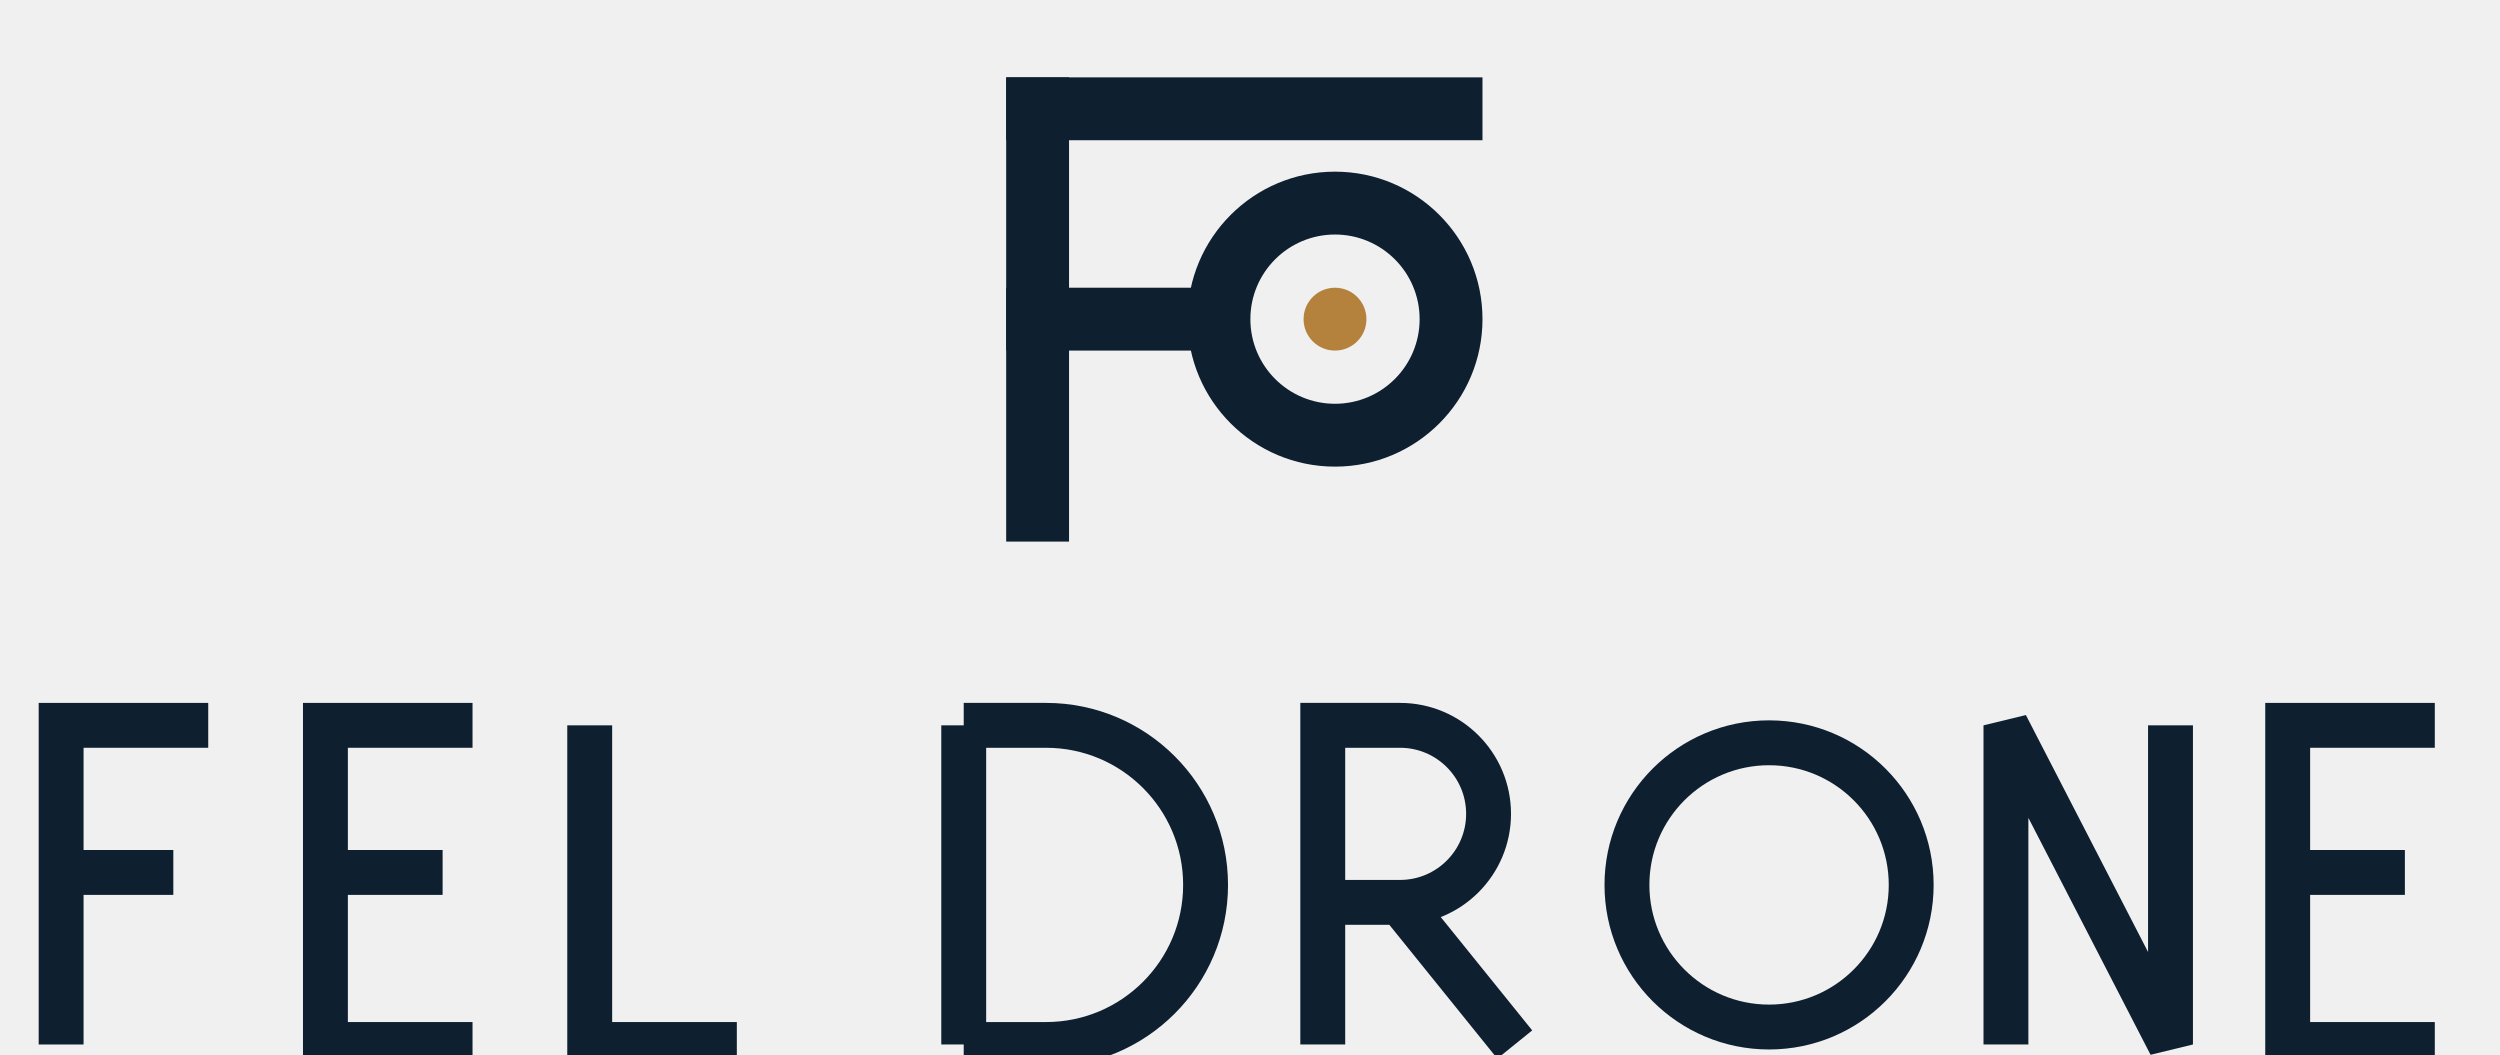
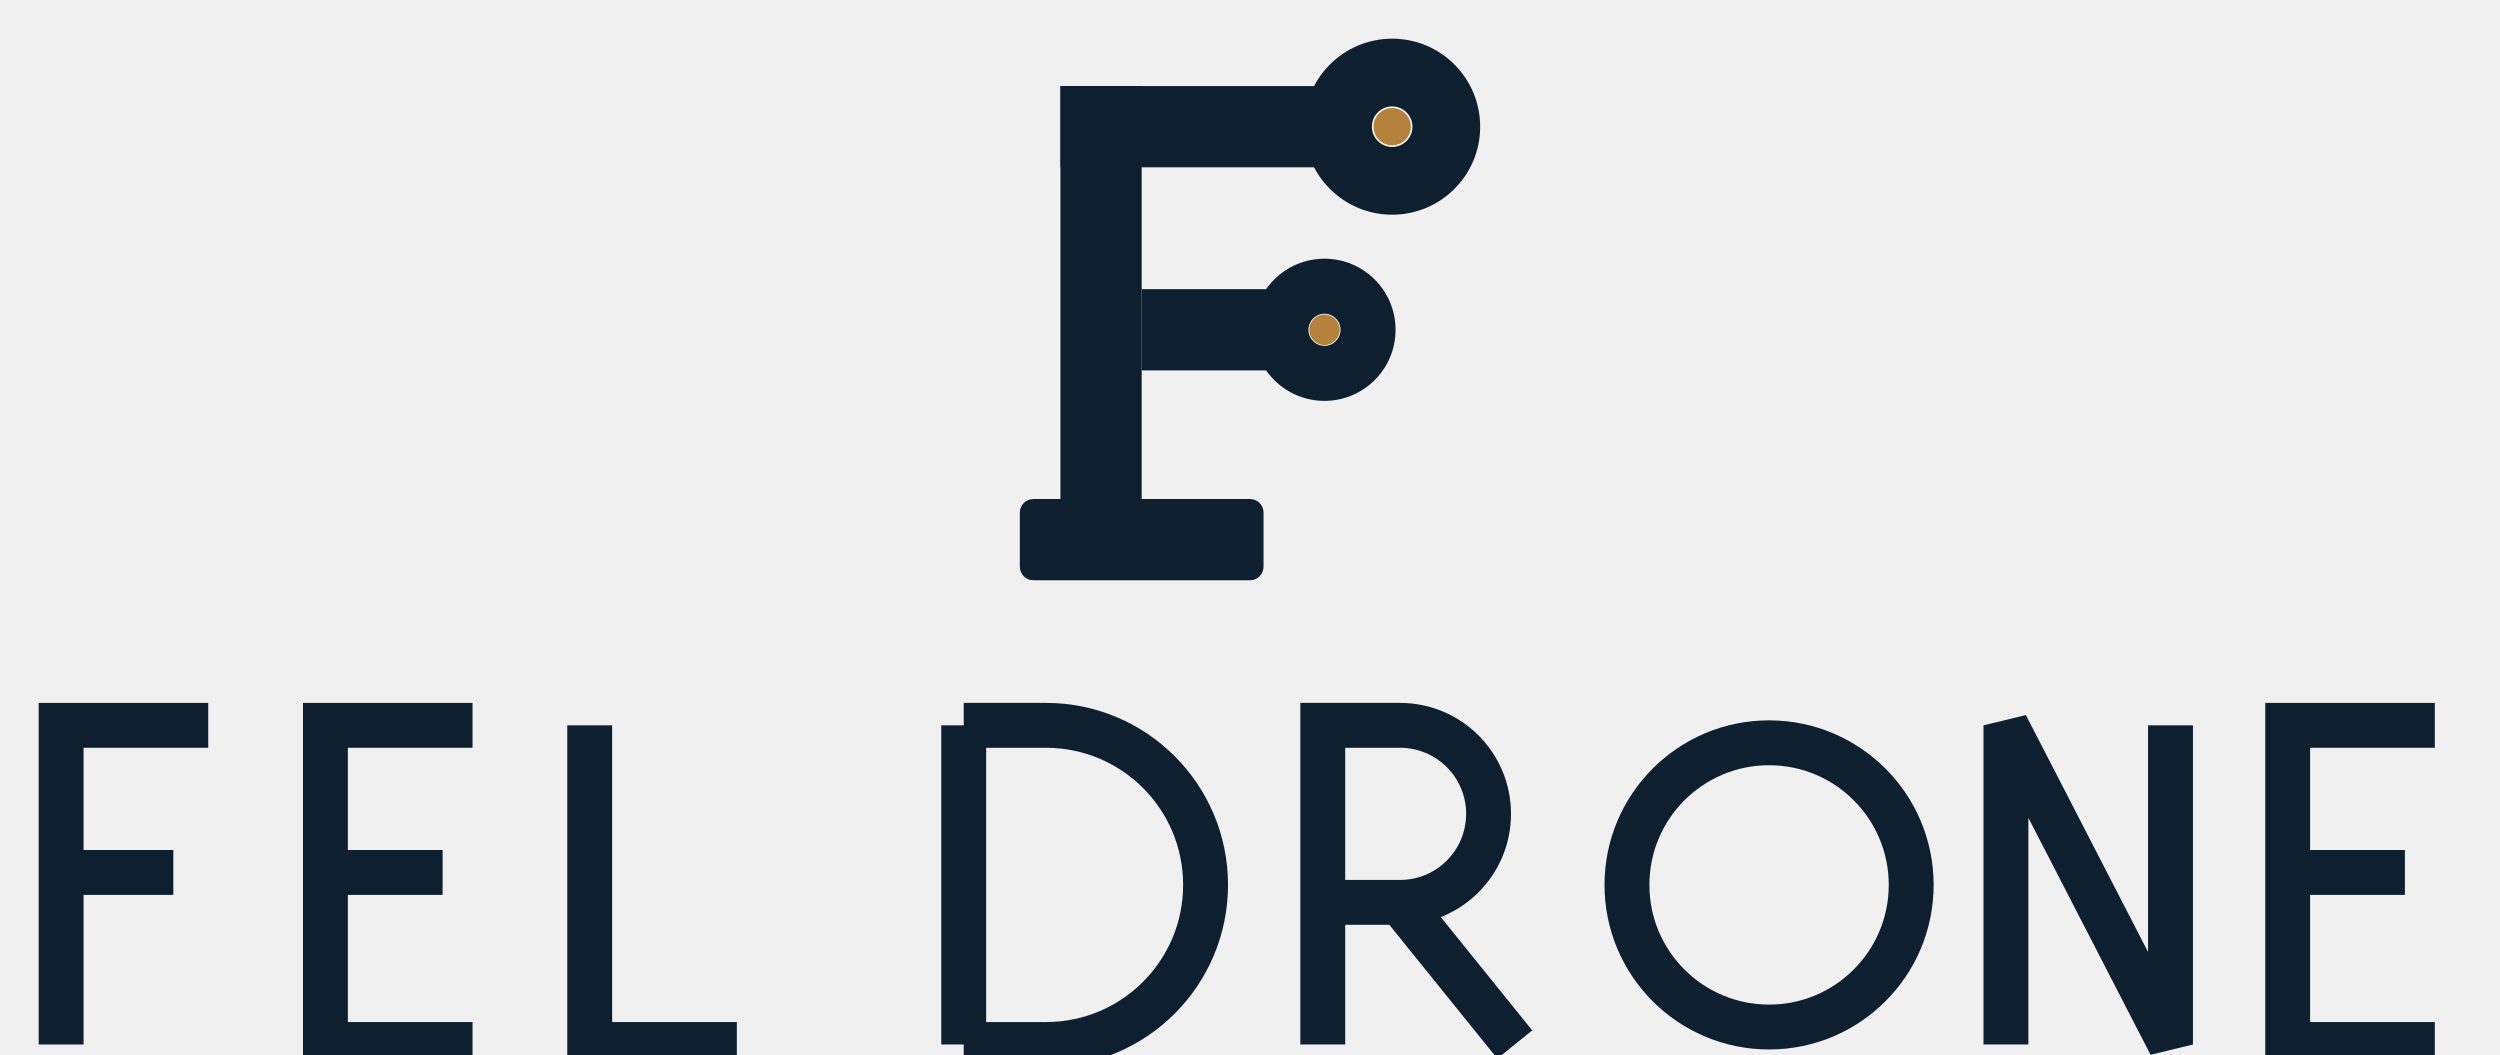
<svg xmlns="http://www.w3.org/2000/svg" viewBox="0 0 517 218">
-   <g fill="#0e1f30" transform="translate(192.0781 8)">
-     <path d="M16 8 H29 V104 H16 Z" />
-     <path d="M16 8 H114.5 V21 H16 Z" />
-     <path d="M16 51.5 H63.5 V64.5 H16 Z" />
-     <path d="M53.5 58 a30.5 30.5 0 1 0 61 0 a30.5 30.5 0 1 0 -61 0 Z M66.5 58 a17.5 17.5 0 1 1 35 0 a17.5 17.5 0 1 1 -35 0 Z" />
-     <path d="M77.5 58 a6.5 6.5 0 1 0 13 0 a6.5 6.5 0 1 0 -13 0 Z" fill="#b4823c" />
+   <g transform="translate(194.100 1.000) scale(0.7)">
+     <defs>
+       <mask id="sm1wm8v">
+         <rect x="0" y="0" width="168" height="180" fill="#fff" />
+         <g fill="#000">
+           <circle cx="134" cy="36" r="6" />
+           <circle cx="114" cy="96" r="4.75" />
+         </g>
+       </mask>
+     </defs>
+     <g fill="#0e1f30" mask="url(#sm1wm8v)">
+       <rect x="36" y="24" width="24" height="134" />
+       <rect x="36" y="24" width="98" height="24" />
+       <rect x="60" y="84" width="54" height="24" />
+       <rect x="24" y="146" width="72" height="24" rx="4" />
+       <circle cx="134" cy="36" r="26" />
+       <circle cx="114" cy="96" r="21" />
+     </g>
+     <g fill="#b4823c">
+       <circle cx="134" cy="36" r="5.5" />
+       <circle cx="114" cy="96" r="4.5" />
+     </g>
  </g>
  <g fill="none" stroke="#0e1f30" stroke-width="9" stroke-linecap="butt" stroke-linejoin="miter">
    <path transform="translate(8 150) scale(1.03125)" d="M4.5 64 V0 H34 M4.5 29.5 H27" />
-     <path transform="translate(62.65625 150) scale(1.03125)" d="M34 0 H4.5 V64 H34 M4.5 29.5 H28" />
+     <path transform="translate(62.6563 150) scale(1.03125)" d="M34 0 H4.5 V64 H34 M4.5 29.5 H28" />
    <path transform="translate(117.3125 150) scale(1.03125)" d="M4.5 0 V64 H34" />
-     <path transform="translate(194.6562 150) scale(1.03125)" d="M4.5 0 V64 M4.5 0 H21 A32 32 0 0 1 21 64 H4.5" />
-     <path transform="translate(268.9062 150) scale(1.03125)" d="M4.5 64 V0 H20 A17.75 17.75 0 0 1 20 35.5 H4.5 M20 35.5 L43 64" />
+     <path transform="translate(194.6563 150) scale(1.03125)" d="M4.5 0 V64 M4.5 0 H21 A32 32 0 0 1 21 64 H4.5" />
+     <path transform="translate(268.9063 150) scale(1.03125)" d="M4.5 64 V0 H20 A17.75 17.75 0 0 1 20 35.5 H4.5 M20 35.5 L43 64" />
    <path transform="translate(332.8438 150) scale(1.03125)" d="M3.5 32 a28.5 28.5 0 1 0 57 0 a28.5 28.5 0 1 0 -57 0" />
    <path transform="translate(410.1875 150) scale(1.03125)" d="M4.5 64 V0 L37.5 64 V0" />
    <path transform="translate(468.4531 150) scale(1.03125)" d="M34 0 H4.5 V64 H34 M4.5 29.5 H28" />
  </g>
</svg>
